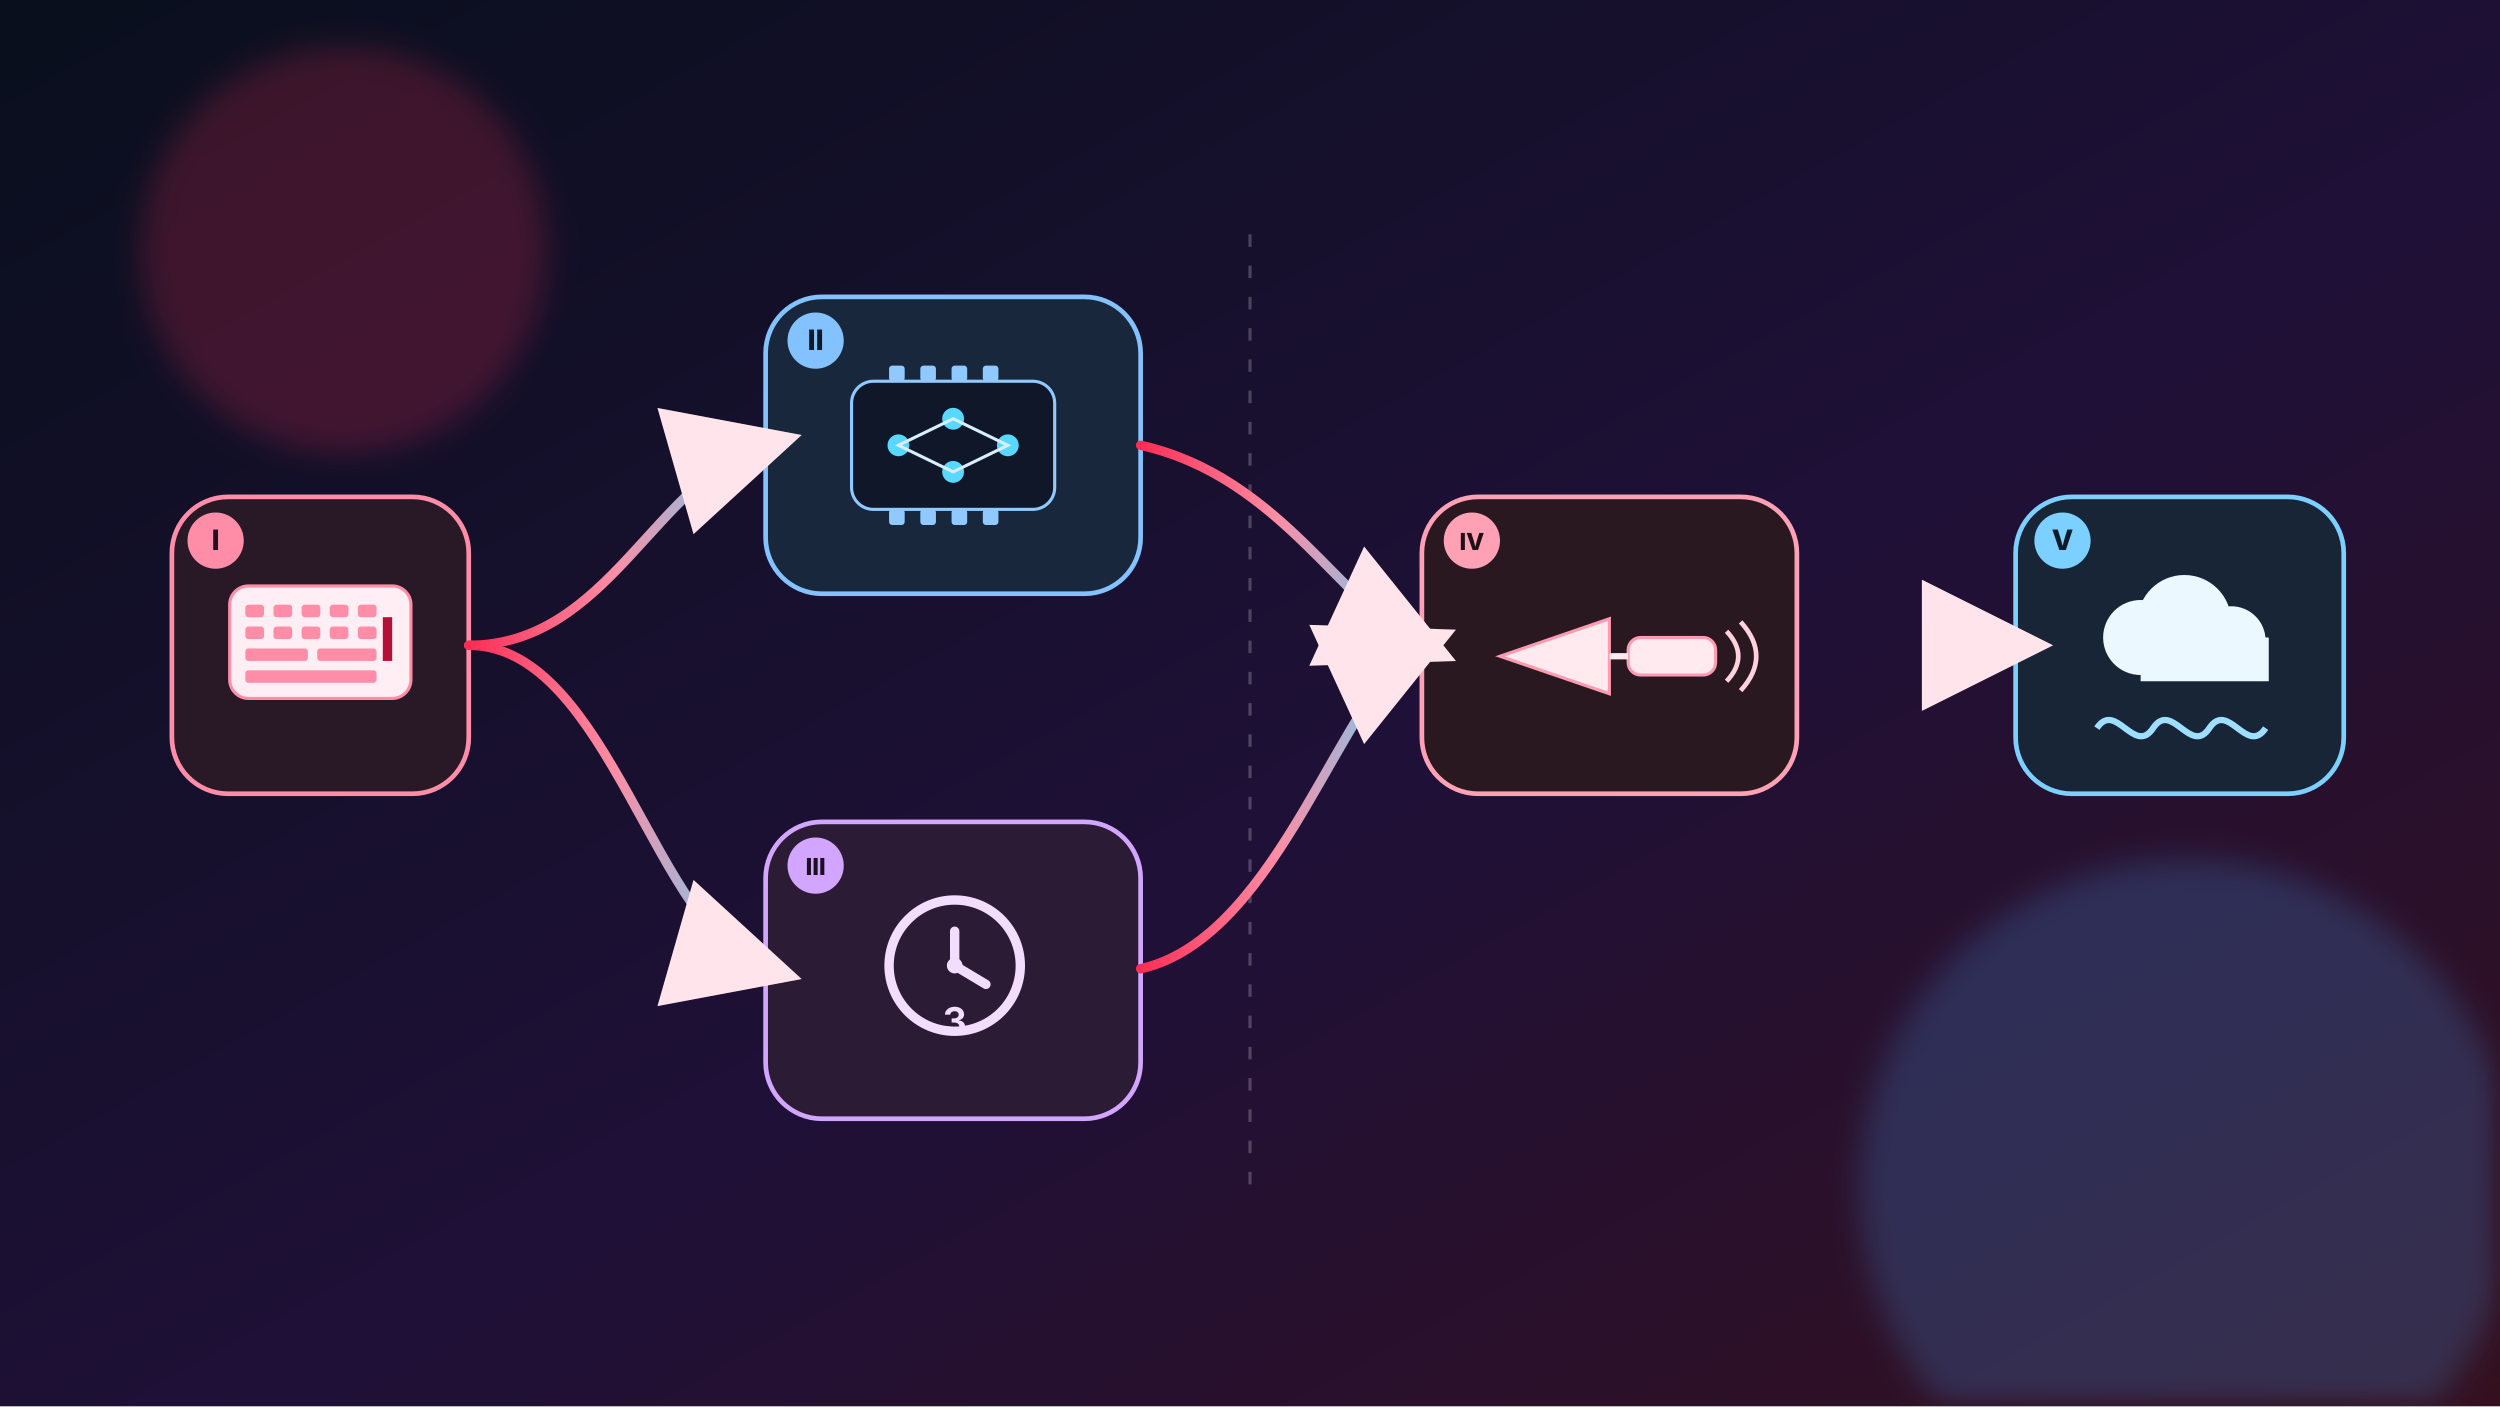
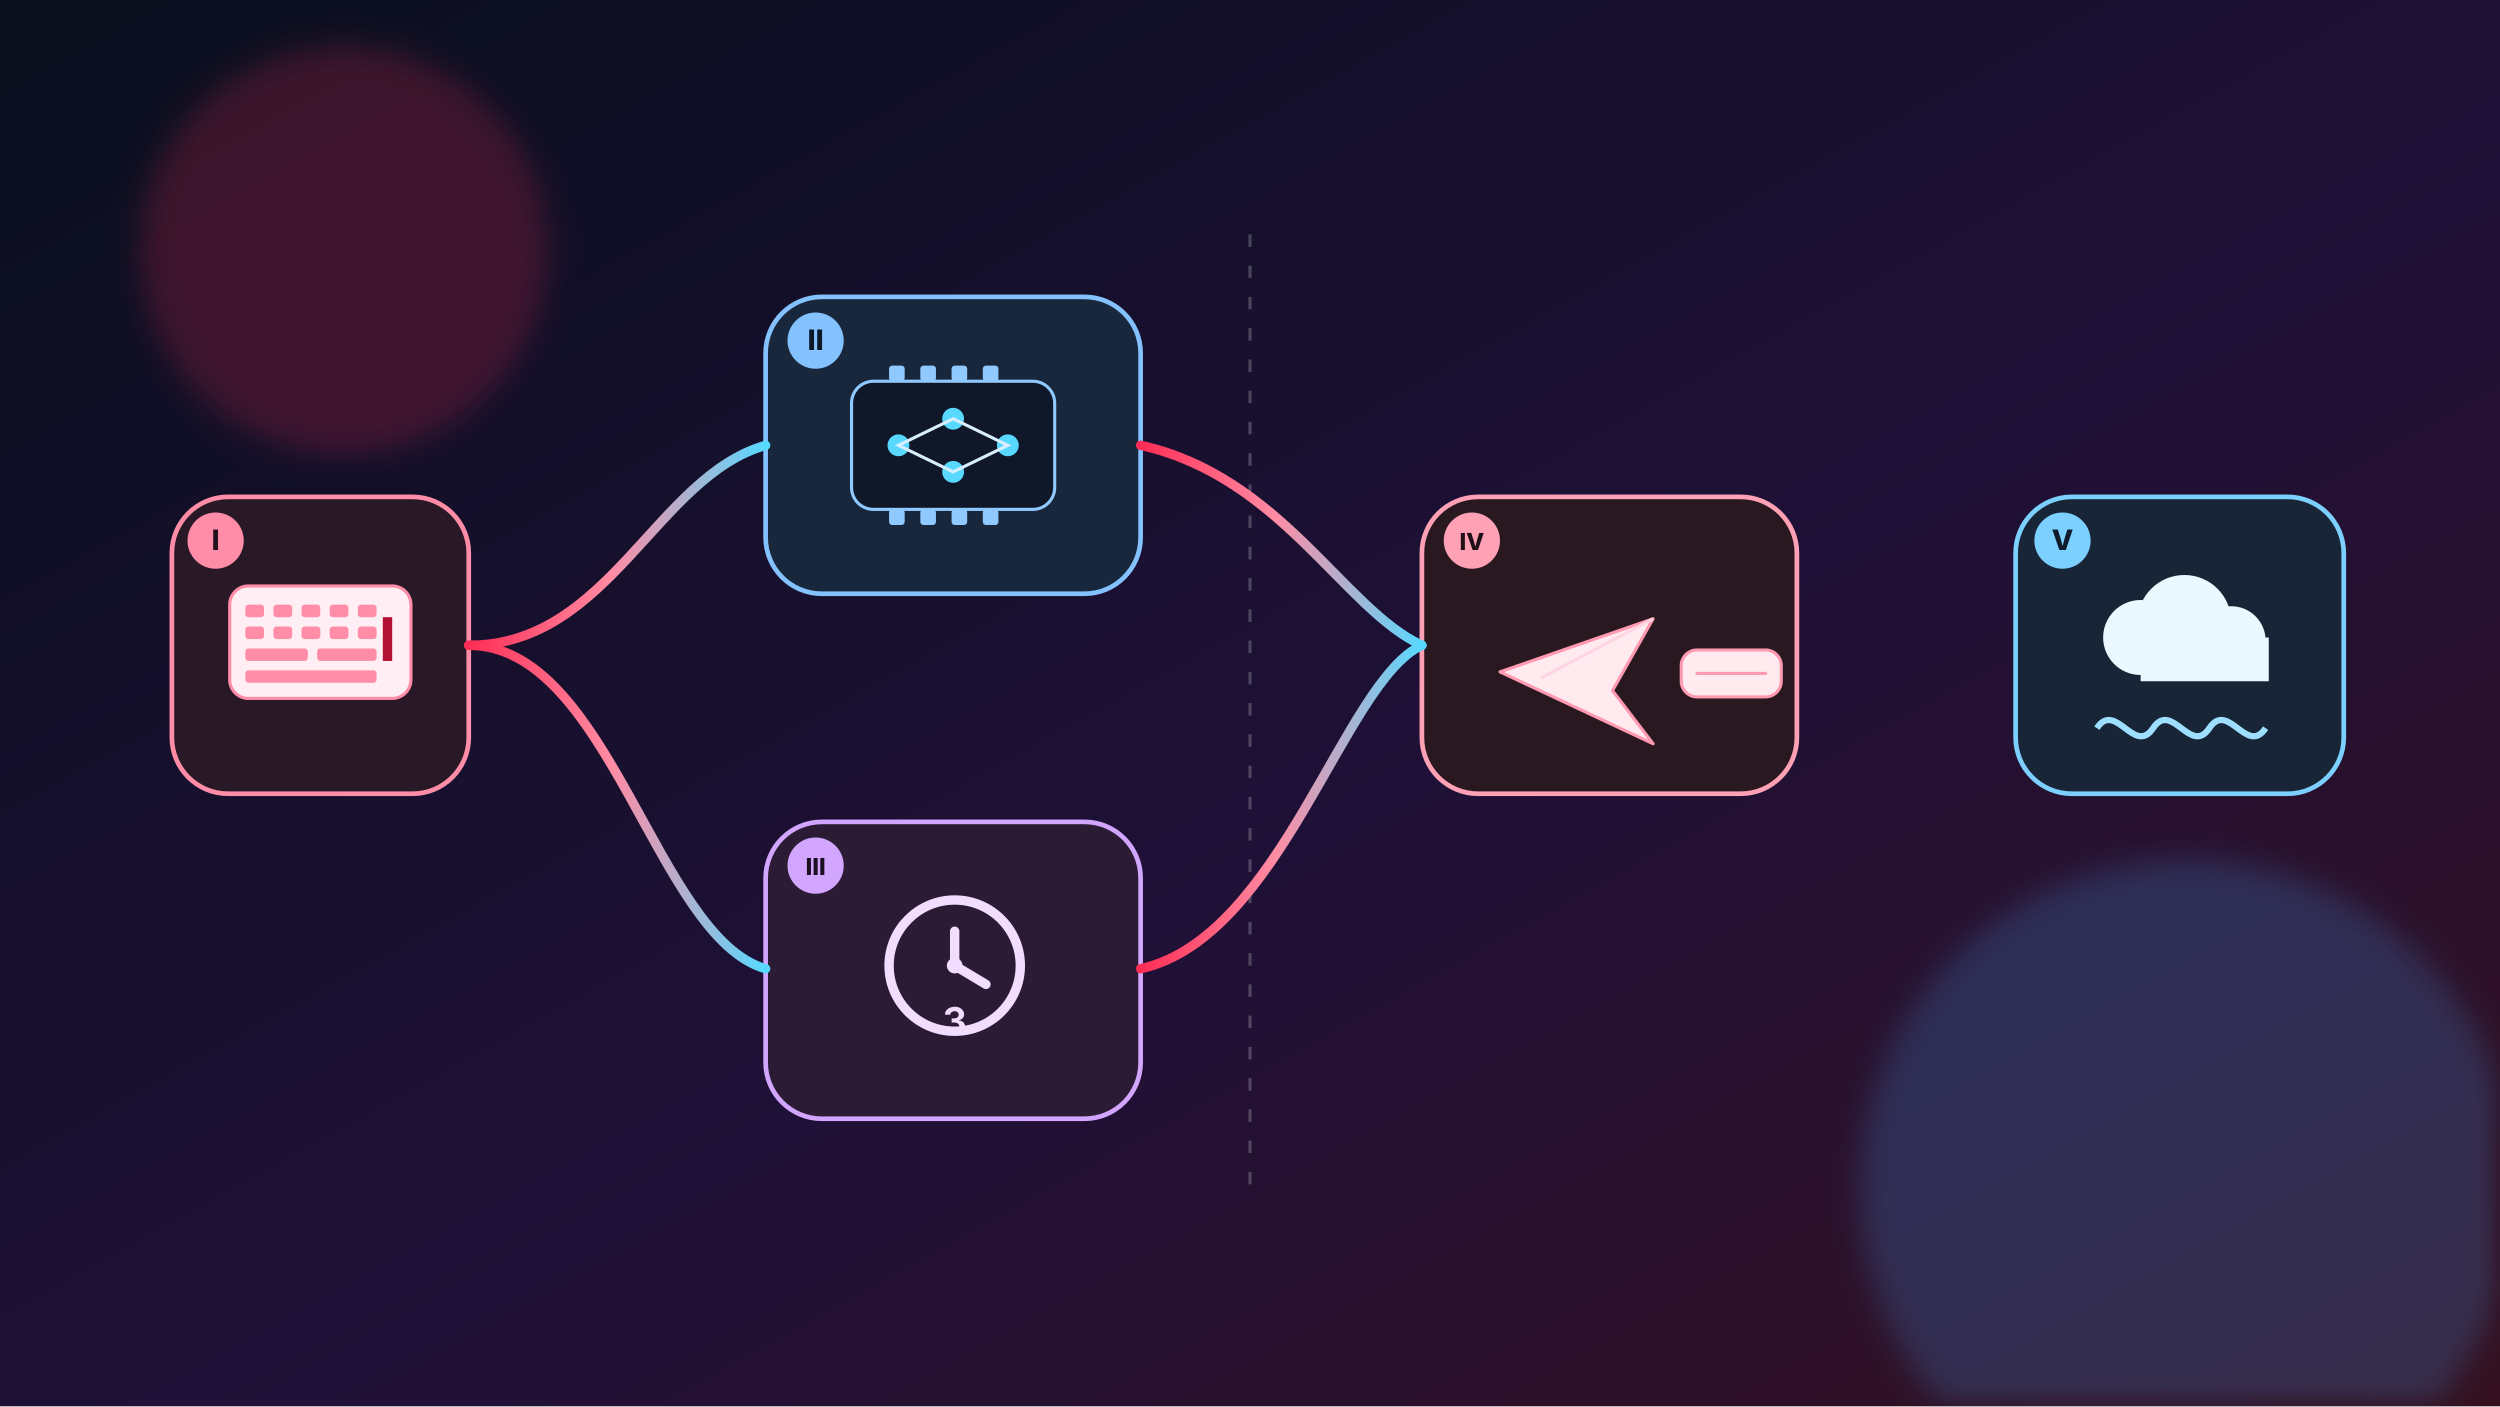
<svg xmlns="http://www.w3.org/2000/svg" width="1600" height="900" viewBox="0 0 1600 900" role="img" aria-labelledby="title desc">
  <defs>
    <linearGradient id="bg" x1="0" y1="0" x2="1" y2="1">
      <stop offset="0%" stop-color="#090f1d" />
      <stop offset="56%" stop-color="#1f1037" />
      <stop offset="100%" stop-color="#34101f" />
    </linearGradient>
    <linearGradient id="line" x1="0" y1="0" x2="1" y2="0">
      <stop offset="0%" stop-color="#ff2d55" />
      <stop offset="48%" stop-color="#ff8ca4" />
      <stop offset="100%" stop-color="#57d9ff" />
    </linearGradient>
    <filter id="blur" x="-25%" y="-25%" width="150%" height="150%">
      <feGaussianBlur stdDeviation="10" />
    </filter>
-     <marker id="arrow" markerWidth="14" markerHeight="14" refX="10" refY="7" orient="auto">
-       <path d="M0,0 L14,7 L0,14 z" fill="#ffe4ec" />
-     </marker>
  </defs>
  <rect width="1600" height="900" fill="url(#bg)" />
  <g opacity="0.2" filter="url(#blur)">
    <circle cx="220" cy="160" r="130" fill="#ff2d55" />
    <circle cx="1400" cy="760" r="210" fill="#46a7ff" />
  </g>
  <g fill="none" stroke="#ffffff" stroke-opacity="0.22" stroke-width="2" stroke-dasharray="8 12">
    <line x1="800" y1="150" x2="800" y2="760" />
  </g>
  <g font-family="-apple-system, BlinkMacSystemFont, 'Segoe UI', sans-serif">
    <rect x="110" y="318" width="190" height="190" rx="36" fill="#291826" stroke="#ff8da8" stroke-width="3" />
    <circle cx="138" cy="346" r="18" fill="#ff8da8" />
    <text x="138" y="352" text-anchor="middle" font-size="18" font-weight="800" fill="#24111e">I</text>
    <g transform="translate(147 375)">
      <rect x="0" y="0" width="116" height="72" rx="12" fill="#ffeef4" stroke="#ff8da8" stroke-width="2" />
      <g fill="#ff8da8">
        <rect x="10" y="12" width="12" height="8" rx="2" />
        <rect x="28" y="12" width="12" height="8" rx="2" />
        <rect x="46" y="12" width="12" height="8" rx="2" />
        <rect x="64" y="12" width="12" height="8" rx="2" />
        <rect x="82" y="12" width="12" height="8" rx="2" />
        <rect x="10" y="26" width="12" height="8" rx="2" />
        <rect x="28" y="26" width="12" height="8" rx="2" />
        <rect x="46" y="26" width="12" height="8" rx="2" />
        <rect x="64" y="26" width="12" height="8" rx="2" />
        <rect x="82" y="26" width="12" height="8" rx="2" />
        <rect x="10" y="40" width="40" height="8" rx="2" />
        <rect x="56" y="40" width="38" height="8" rx="2" />
        <rect x="10" y="54" width="84" height="8" rx="2" />
      </g>
      <rect x="98" y="20" width="6" height="28" fill="#b21034" />
    </g>
    <rect x="490" y="190" width="240" height="190" rx="36" fill="#18273b" stroke="#84c1ff" stroke-width="3" />
    <circle cx="522" cy="218" r="18" fill="#84c1ff" />
    <text x="522" y="224" text-anchor="middle" font-size="18" font-weight="800" fill="#0f1827">II</text>
    <g transform="translate(545 244)">
      <rect x="0" y="0" width="130" height="82" rx="14" fill="#0f1728" stroke="#8fc9ff" stroke-width="2" />
      <g fill="#8fc9ff">
        <rect x="24" y="-10" width="10" height="10" rx="2" />
        <rect x="44" y="-10" width="10" height="10" rx="2" />
        <rect x="64" y="-10" width="10" height="10" rx="2" />
        <rect x="84" y="-10" width="10" height="10" rx="2" />
        <rect x="24" y="82" width="10" height="10" rx="2" />
        <rect x="44" y="82" width="10" height="10" rx="2" />
        <rect x="64" y="82" width="10" height="10" rx="2" />
        <rect x="84" y="82" width="10" height="10" rx="2" />
      </g>
      <circle cx="30" cy="41" r="7" fill="#58d7ff" />
      <circle cx="65" cy="24" r="7" fill="#58d7ff" />
      <circle cx="100" cy="41" r="7" fill="#58d7ff" />
      <circle cx="65" cy="58" r="7" fill="#58d7ff" />
      <path d="M30 41 L65 24 L100 41 L65 58 Z" fill="none" stroke="#d7eeff" stroke-width="2" />
    </g>
    <rect x="490" y="526" width="240" height="190" rx="36" fill="#2b1b35" stroke="#d2a6ff" stroke-width="3" />
    <circle cx="522" cy="554" r="18" fill="#d2a6ff" />
    <text x="522" y="560" text-anchor="middle" font-size="15" font-weight="800" fill="#1a1021">III</text>
    <g transform="translate(555 572)">
      <circle cx="56" cy="46" r="42" fill="none" stroke="#f2ddff" stroke-width="6" />
      <path d="M56 24 L56 46 L76 58" fill="none" stroke="#f2ddff" stroke-width="6" stroke-linecap="round" />
      <circle cx="56" cy="46" r="5" fill="#f2ddff" />
      <text x="56" y="90" text-anchor="middle" font-size="24" font-weight="700" fill="#f2ddff">3</text>
    </g>
    <rect x="910" y="318" width="240" height="190" rx="36" fill="#2a1821" stroke="#ffa1b5" stroke-width="3" />
    <circle cx="942" cy="346" r="18" fill="#ffa1b5" />
    <text x="942" y="352" text-anchor="middle" font-size="15" font-weight="800" fill="#210f17">IV</text>
    <g transform="translate(960 382)">
-       <path d="M0 38 L70 14 L70 62 Z" fill="#ffeaf0" stroke="#ff9ab1" stroke-width="2" />
-       <rect x="82" y="26" width="56" height="24" rx="8" fill="#ffeaf0" stroke="#ff9ab1" stroke-width="2" />
-       <path d="M70 38 L82 38" stroke="#ffeaf0" stroke-width="4" />
-       <path d="M145 22 Q160 38 145 54" fill="none" stroke="#ffd2de" stroke-width="3" />
-       <path d="M154 16 Q174 38 154 60" fill="none" stroke="#ffd2de" stroke-width="3" />
+       <path d="M0 48 L98 14 L72 60 L98 94 Z" fill="#ffeaf0" stroke="#ff9ab1" stroke-width="2" stroke-linejoin="round" />
+       <path d="M26 52 L98 14" stroke="#ffd5e1" stroke-width="2" />
+       <rect x="116" y="34" width="64" height="30" rx="10" fill="#ffeaf0" stroke="#ff9ab1" stroke-width="2" />
+       <line x1="126" y1="49" x2="170" y2="49" stroke="#ff9ab1" stroke-width="2" stroke-linecap="round" />
    </g>
    <rect x="1290" y="318" width="210" height="190" rx="36" fill="#172537" stroke="#7cd0ff" stroke-width="3" />
    <circle cx="1320" cy="346" r="18" fill="#7cd0ff" />
    <text x="1320" y="352" text-anchor="middle" font-size="18" font-weight="800" fill="#0f1b2a">V</text>
    <g transform="translate(1334 374)">
      <circle cx="36" cy="34" r="24" fill="#ecf8ff" />
      <circle cx="64" cy="24" r="30" fill="#ecf8ff" />
      <circle cx="94" cy="36" r="22" fill="#ecf8ff" />
      <rect x="36" y="34" width="82" height="28" fill="#ecf8ff" />
      <path d="M8 92 C20 74, 32 110, 44 92 C56 74, 68 110, 80 92 C92 74, 104 110, 116 92" fill="none" stroke="#9edfff" stroke-width="4" />
    </g>
  </g>
-   <g stroke="url(#line)" stroke-width="6" fill="none" marker-end="url(#arrow)" stroke-linecap="round">
+   <g stroke="url(#line)" stroke-width="6" fill="none" stroke-linecap="round">
    <path d="M300 413 C390 413, 420 305, 490 285" />
    <path d="M300 413 C390 413, 420 600, 490 620" />
    <path d="M730 285 C820 305, 860 390, 910 413" />
    <path d="M730 620 C820 600, 860 436, 910 413" />
    <path d="M1150 413 L1290 413" />
  </g>
</svg>
